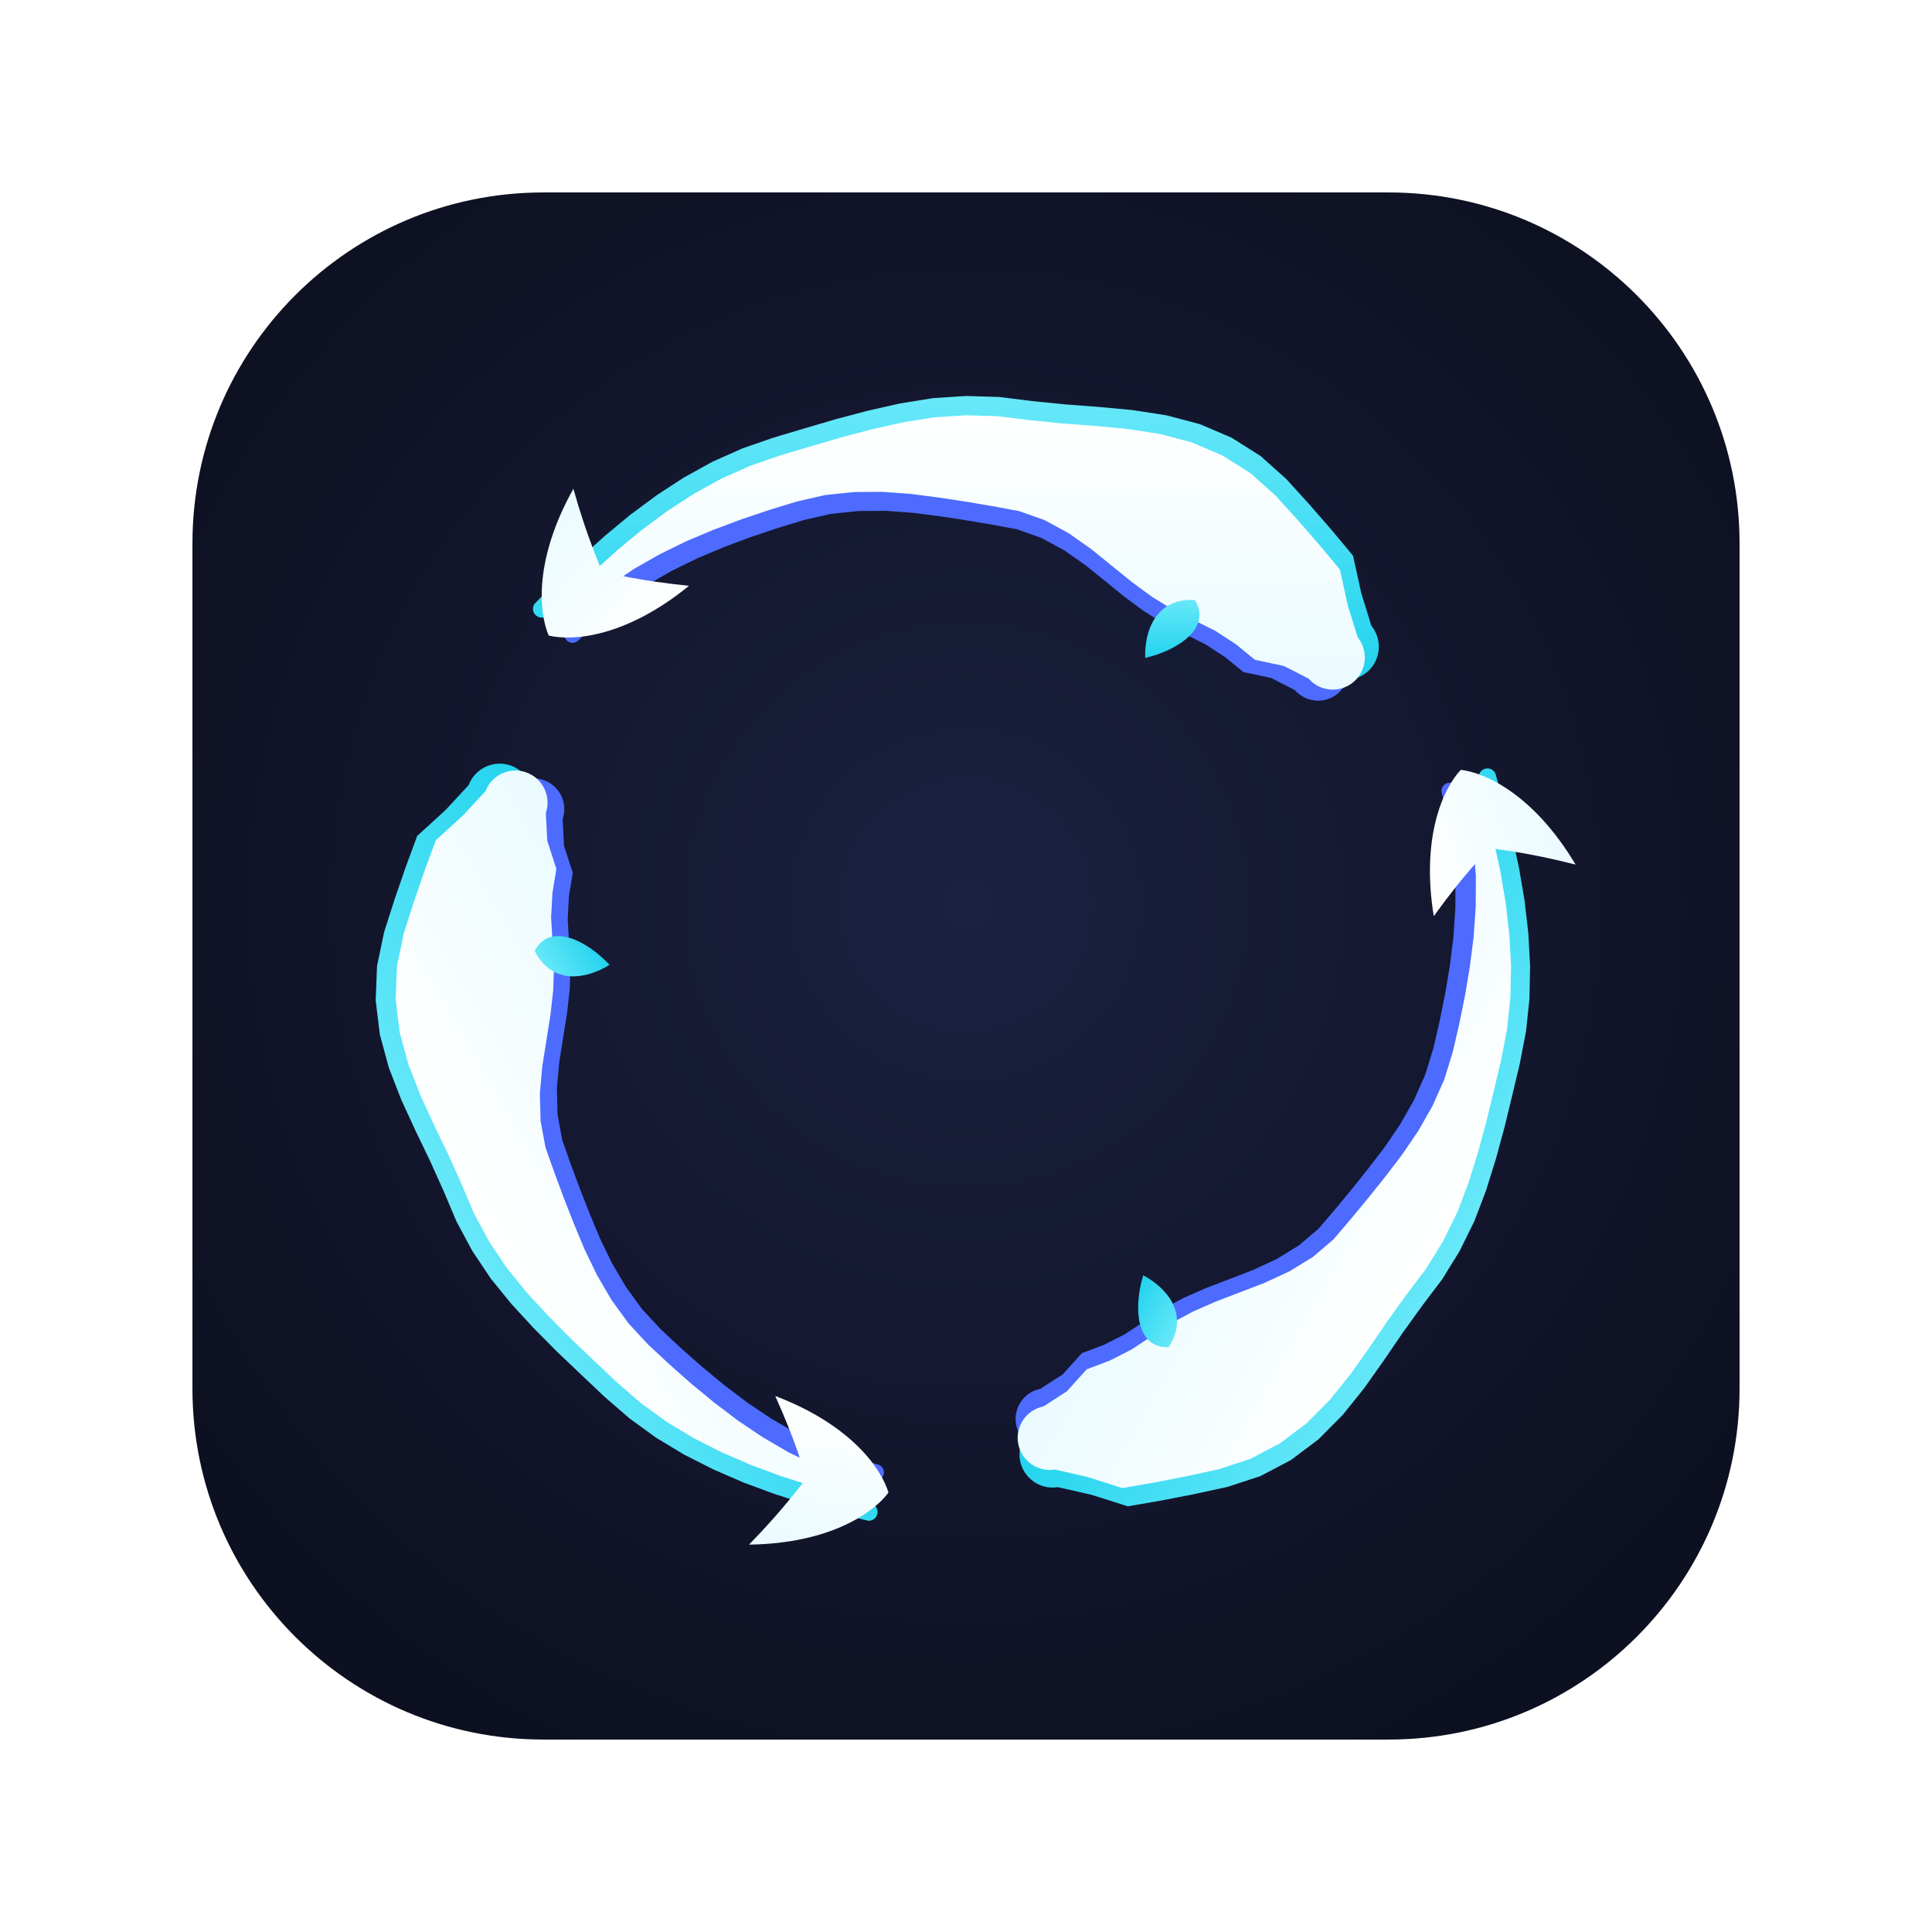
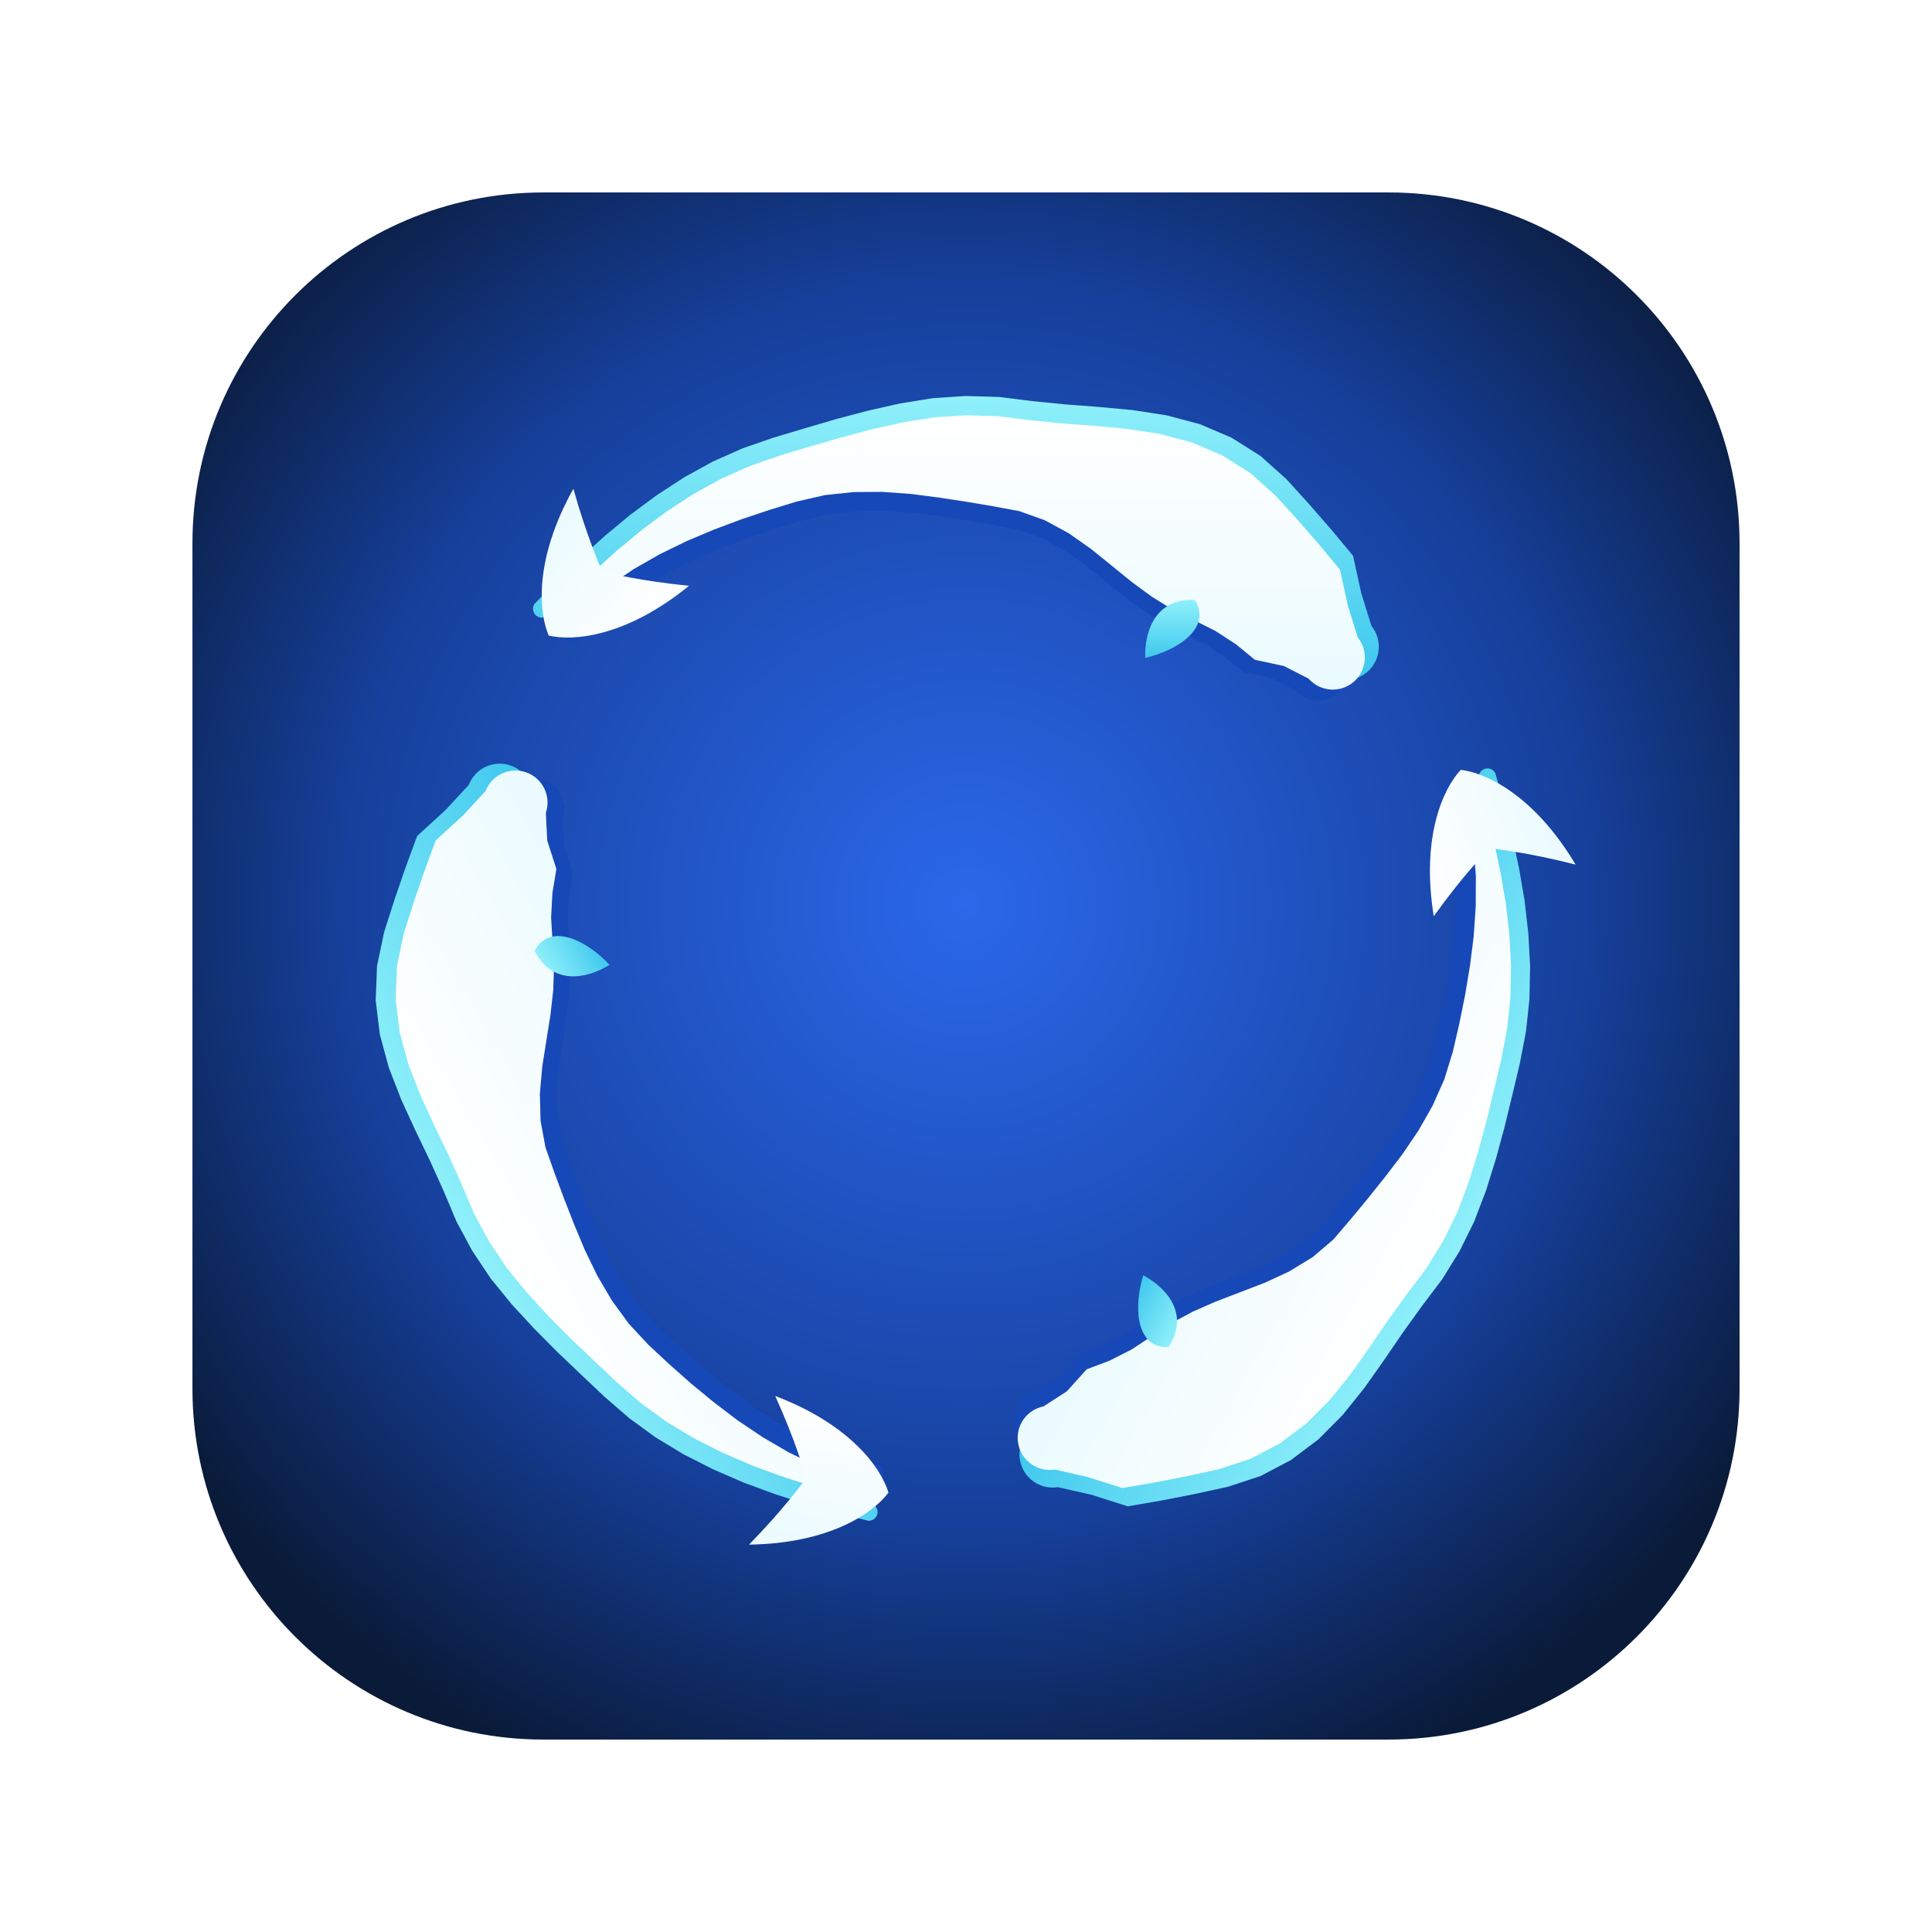
<svg xmlns="http://www.w3.org/2000/svg" width="1024" height="1024" viewBox="0 0 1024 1024">
  <defs>
    <radialGradient id="tileF" cx="0.5" cy="0.46" r="0.62">
-       <stop offset="0" stop-color="#1B2140" />
-       <stop offset="0.65" stop-color="#12152B" />
-       <stop offset="1" stop-color="#0D1020" />
+       <stop offset="0" stop-color="#2B68EA" />
+       <stop offset="0.65" stop-color="#16409C" />
+       <stop offset="1" stop-color="#0A1B3A" />
    </radialGradient>
    <linearGradient id="bodyW" x1="0" y1="0" x2="0" y2="1">
      <stop offset="0" stop-color="#FFFFFF" />
      <stop offset="1" stop-color="#EAFBFF" />
    </linearGradient>
    <linearGradient id="rimC" x1="0" y1="0" x2="0" y2="1">
-       <stop offset="0" stop-color="#67E8F9" />
-       <stop offset="1" stop-color="#22D3EE" />
+       <stop offset="0" stop-color="#8FF0FA" />
+       <stop offset="1" stop-color="#3FC8EE" />
    </linearGradient>
    <path id="dp-body" d="M -221.0 -185.4 L -209.3 -197.5 L -197.3 -209.1 L -184.9 -220.3 L -172.0 -231.0 L -158.5 -241.0 L -144.4 -250.2 L -129.7 -258.3 L -114.4 -265.1 L -98.5 -270.6 L -82.4 -275.4 L -66.4 -280.1 L -50.1 -284.4 L -33.7 -288.1 L -16.9 -290.8 L 0.0 -291.9 L 17.0 -291.4 L 33.8 -289.3 L 50.7 -287.6 L 67.9 -286.3 L 85.2 -284.7 L 102.7 -282.0 L 119.7 -277.5 L 135.9 -270.6 L 150.8 -261.2 L 164.0 -249.4 L 175.9 -236.3 L 187.3 -223.2 L 198.2 -210.1 L 202.4 -191.0 L 207.6 -174.2 A 17.0 17.0 0 0 1 181.6 -152.3 L 168.5 -159.0 L 153.1 -162.3 L 143.1 -170.5 L 132.2 -177.6 L 120.6 -183.4 L 109.2 -189.1 L 98.4 -195.8 L 87.8 -203.6 L 77.2 -212.2 L 66.2 -221.1 L 54.4 -229.4 L 41.7 -236.3 L 28.2 -241.1 L 14.2 -243.7 L 0.0 -246.1 L -14.5 -248.3 L -29.2 -250.2 L -44.3 -251.3 L -59.5 -251.2 L -74.7 -249.6 L -89.6 -246.2 L -104.3 -241.7 L -118.9 -236.8 L -133.6 -231.3 L -148.1 -225.2 L -162.4 -218.2 L -176.4 -210.2 L -189.7 -201.1 L -202.4 -190.9 L -214.1 -179.7 A 4.5 4.5 0 0 1 -221.0 -185.4 Z" />
    <path id="dp-fluke" d="M 8 0 C 2 12 -18 32 -60 40 C -45 18 -39 5 -36 0 C -39 -5 -45 -18 -60 -40 C -18 -32 2 -12 8 0 Z" />
    <path id="dp-fin" d="M 121.3 -194.0 C 130.6 -178.8 111.5 -167.1 95.0 -163.3 C 94.5 -177.7 100.7 -195.1 121.3 -194.0 Z" />
    <g id="dolphin">
      <use href="#dp-body" transform="scale(1.035)" fill="url(#rimC)" />
-       <use href="#dp-body" transform="scale(0.96)" fill="#4D6BFE" />
+       <use href="#dp-body" transform="scale(0.96)" fill="#1748B8" />
      <use href="#dp-body" fill="url(#bodyW)" />
      <use href="#dp-fluke" transform="matrix(-0.6428 0.766 -0.766 -0.6428 -216.0245 -181.2661)" fill="url(#bodyW)" />
      <use href="#dp-fin" fill="url(#rimC)" />
    </g>
  </defs>
  <rect x="102" y="102" width="820" height="820" rx="186" fill="url(#tileF)" />
  <g transform="translate(512,512)">
    <use href="#dolphin" />
    <use href="#dolphin" transform="rotate(120)" />
    <use href="#dolphin" transform="rotate(240)" />
  </g>
</svg>
